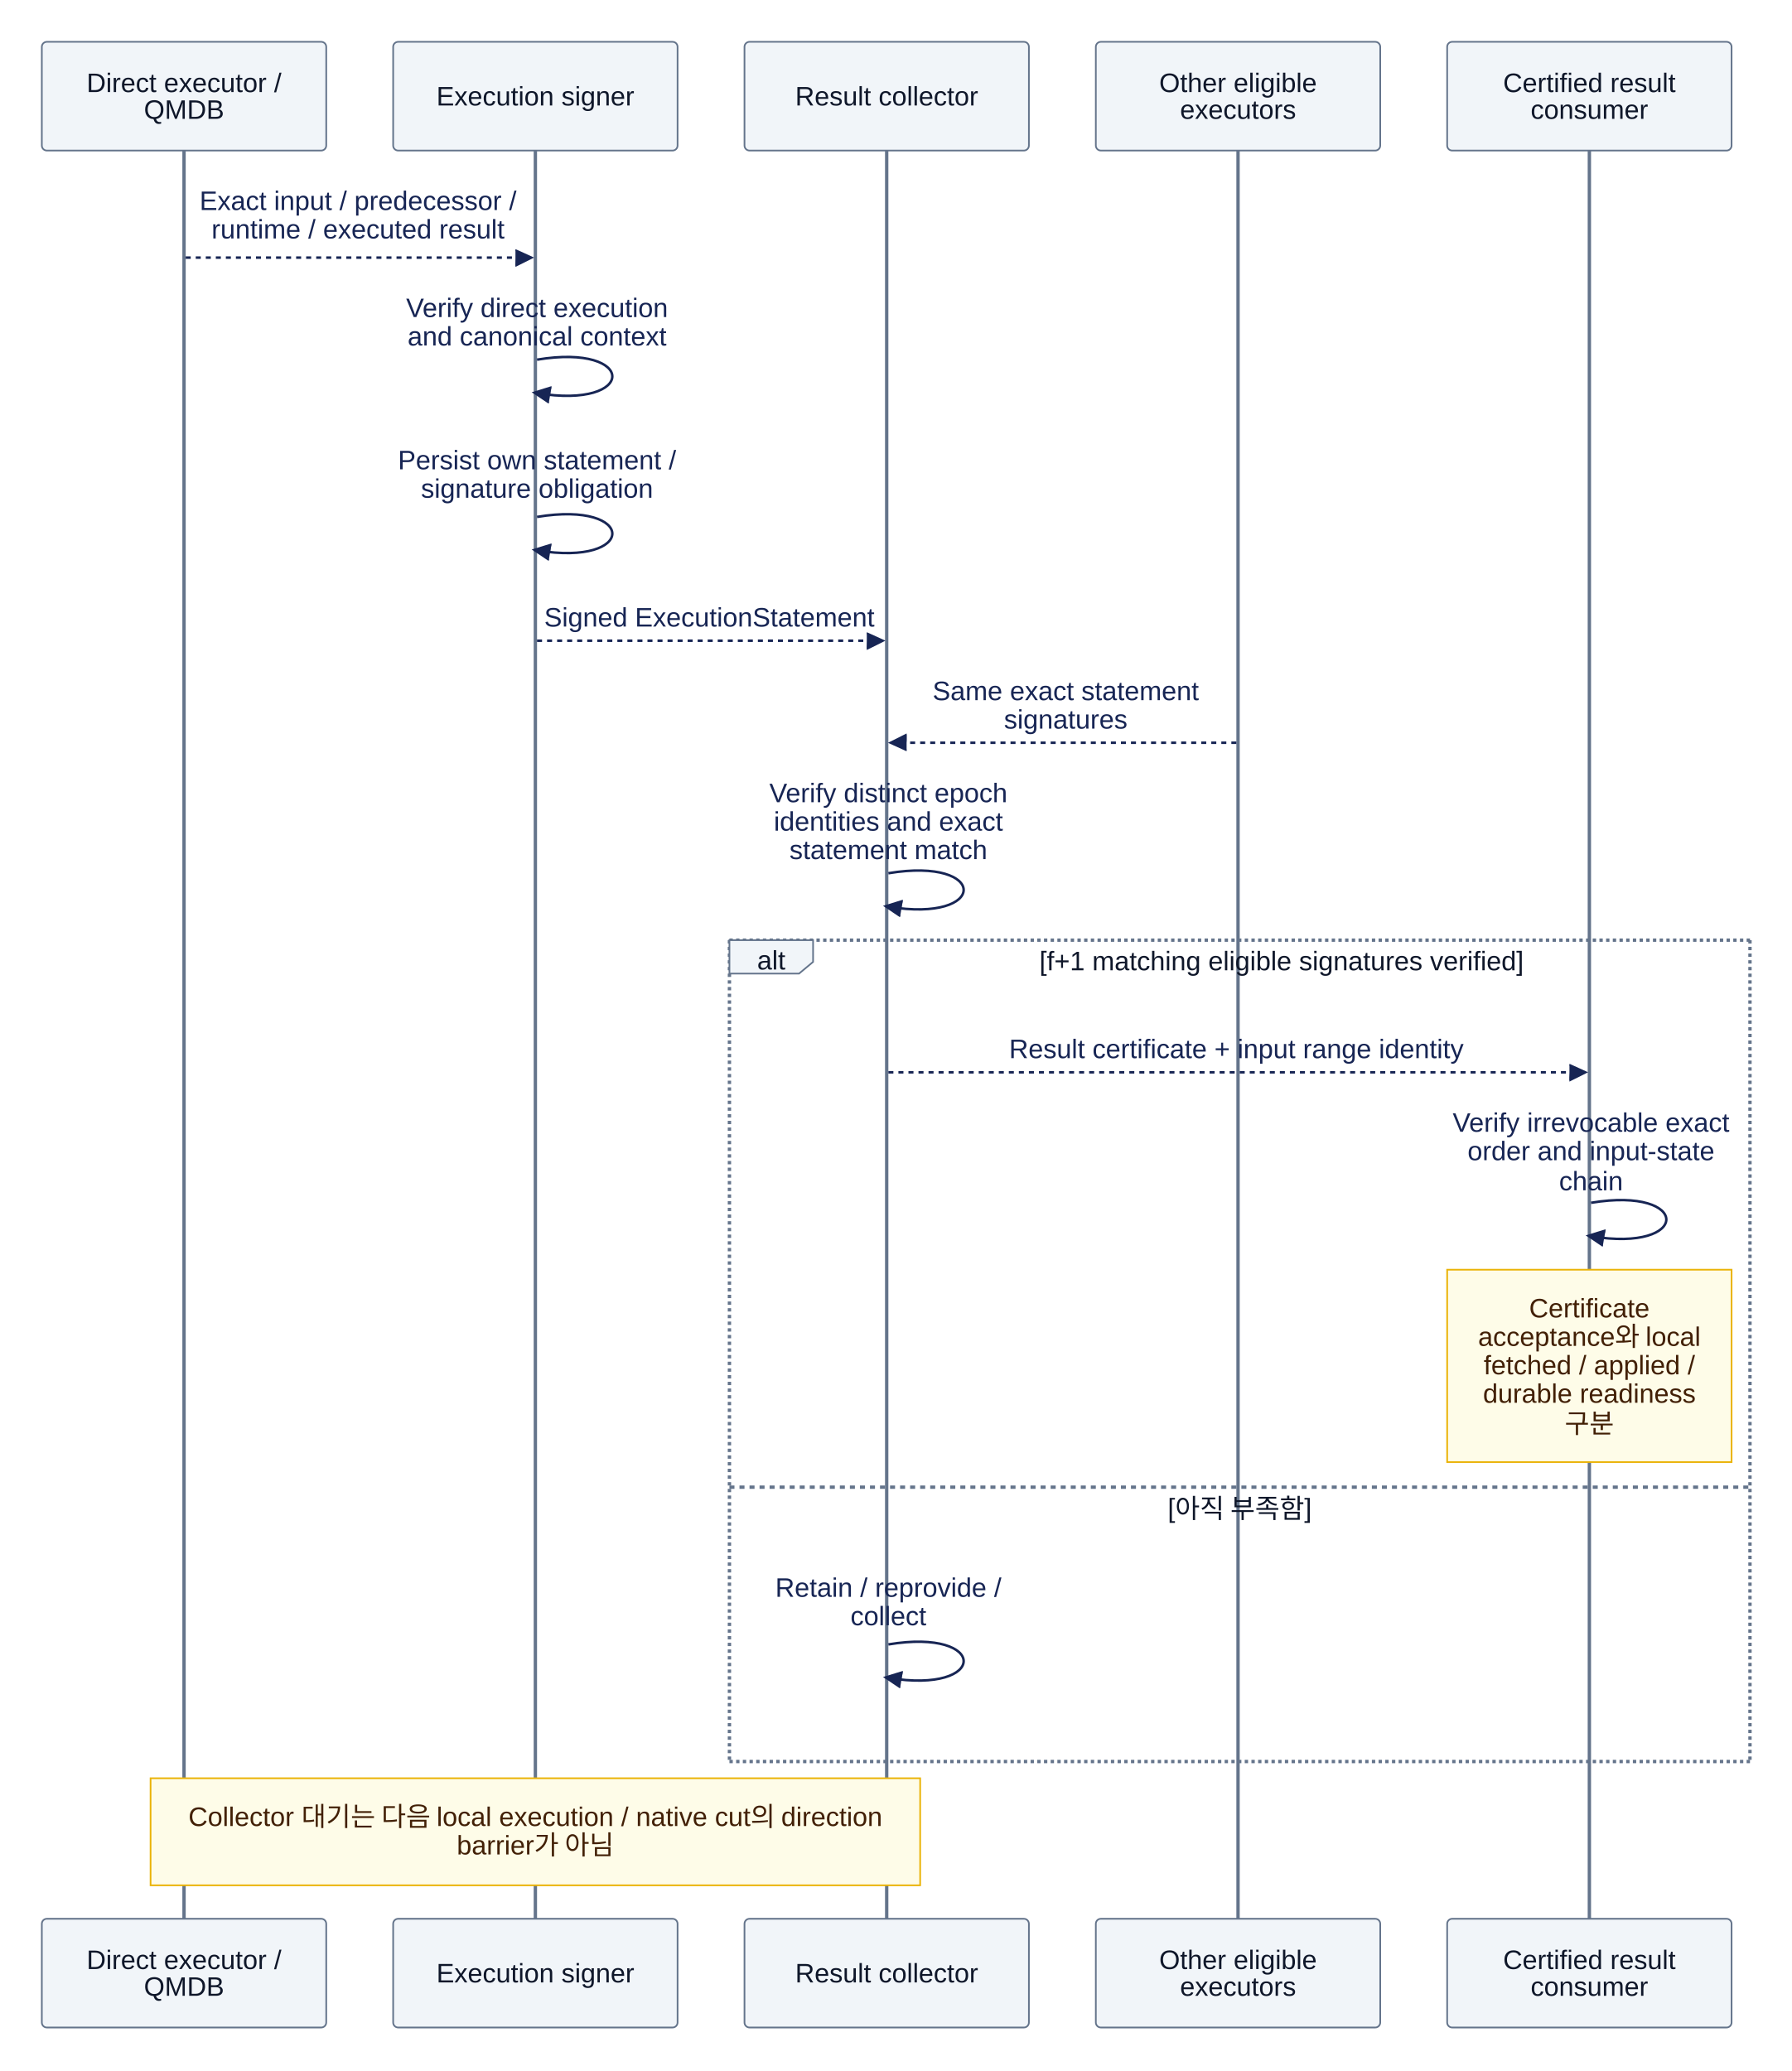
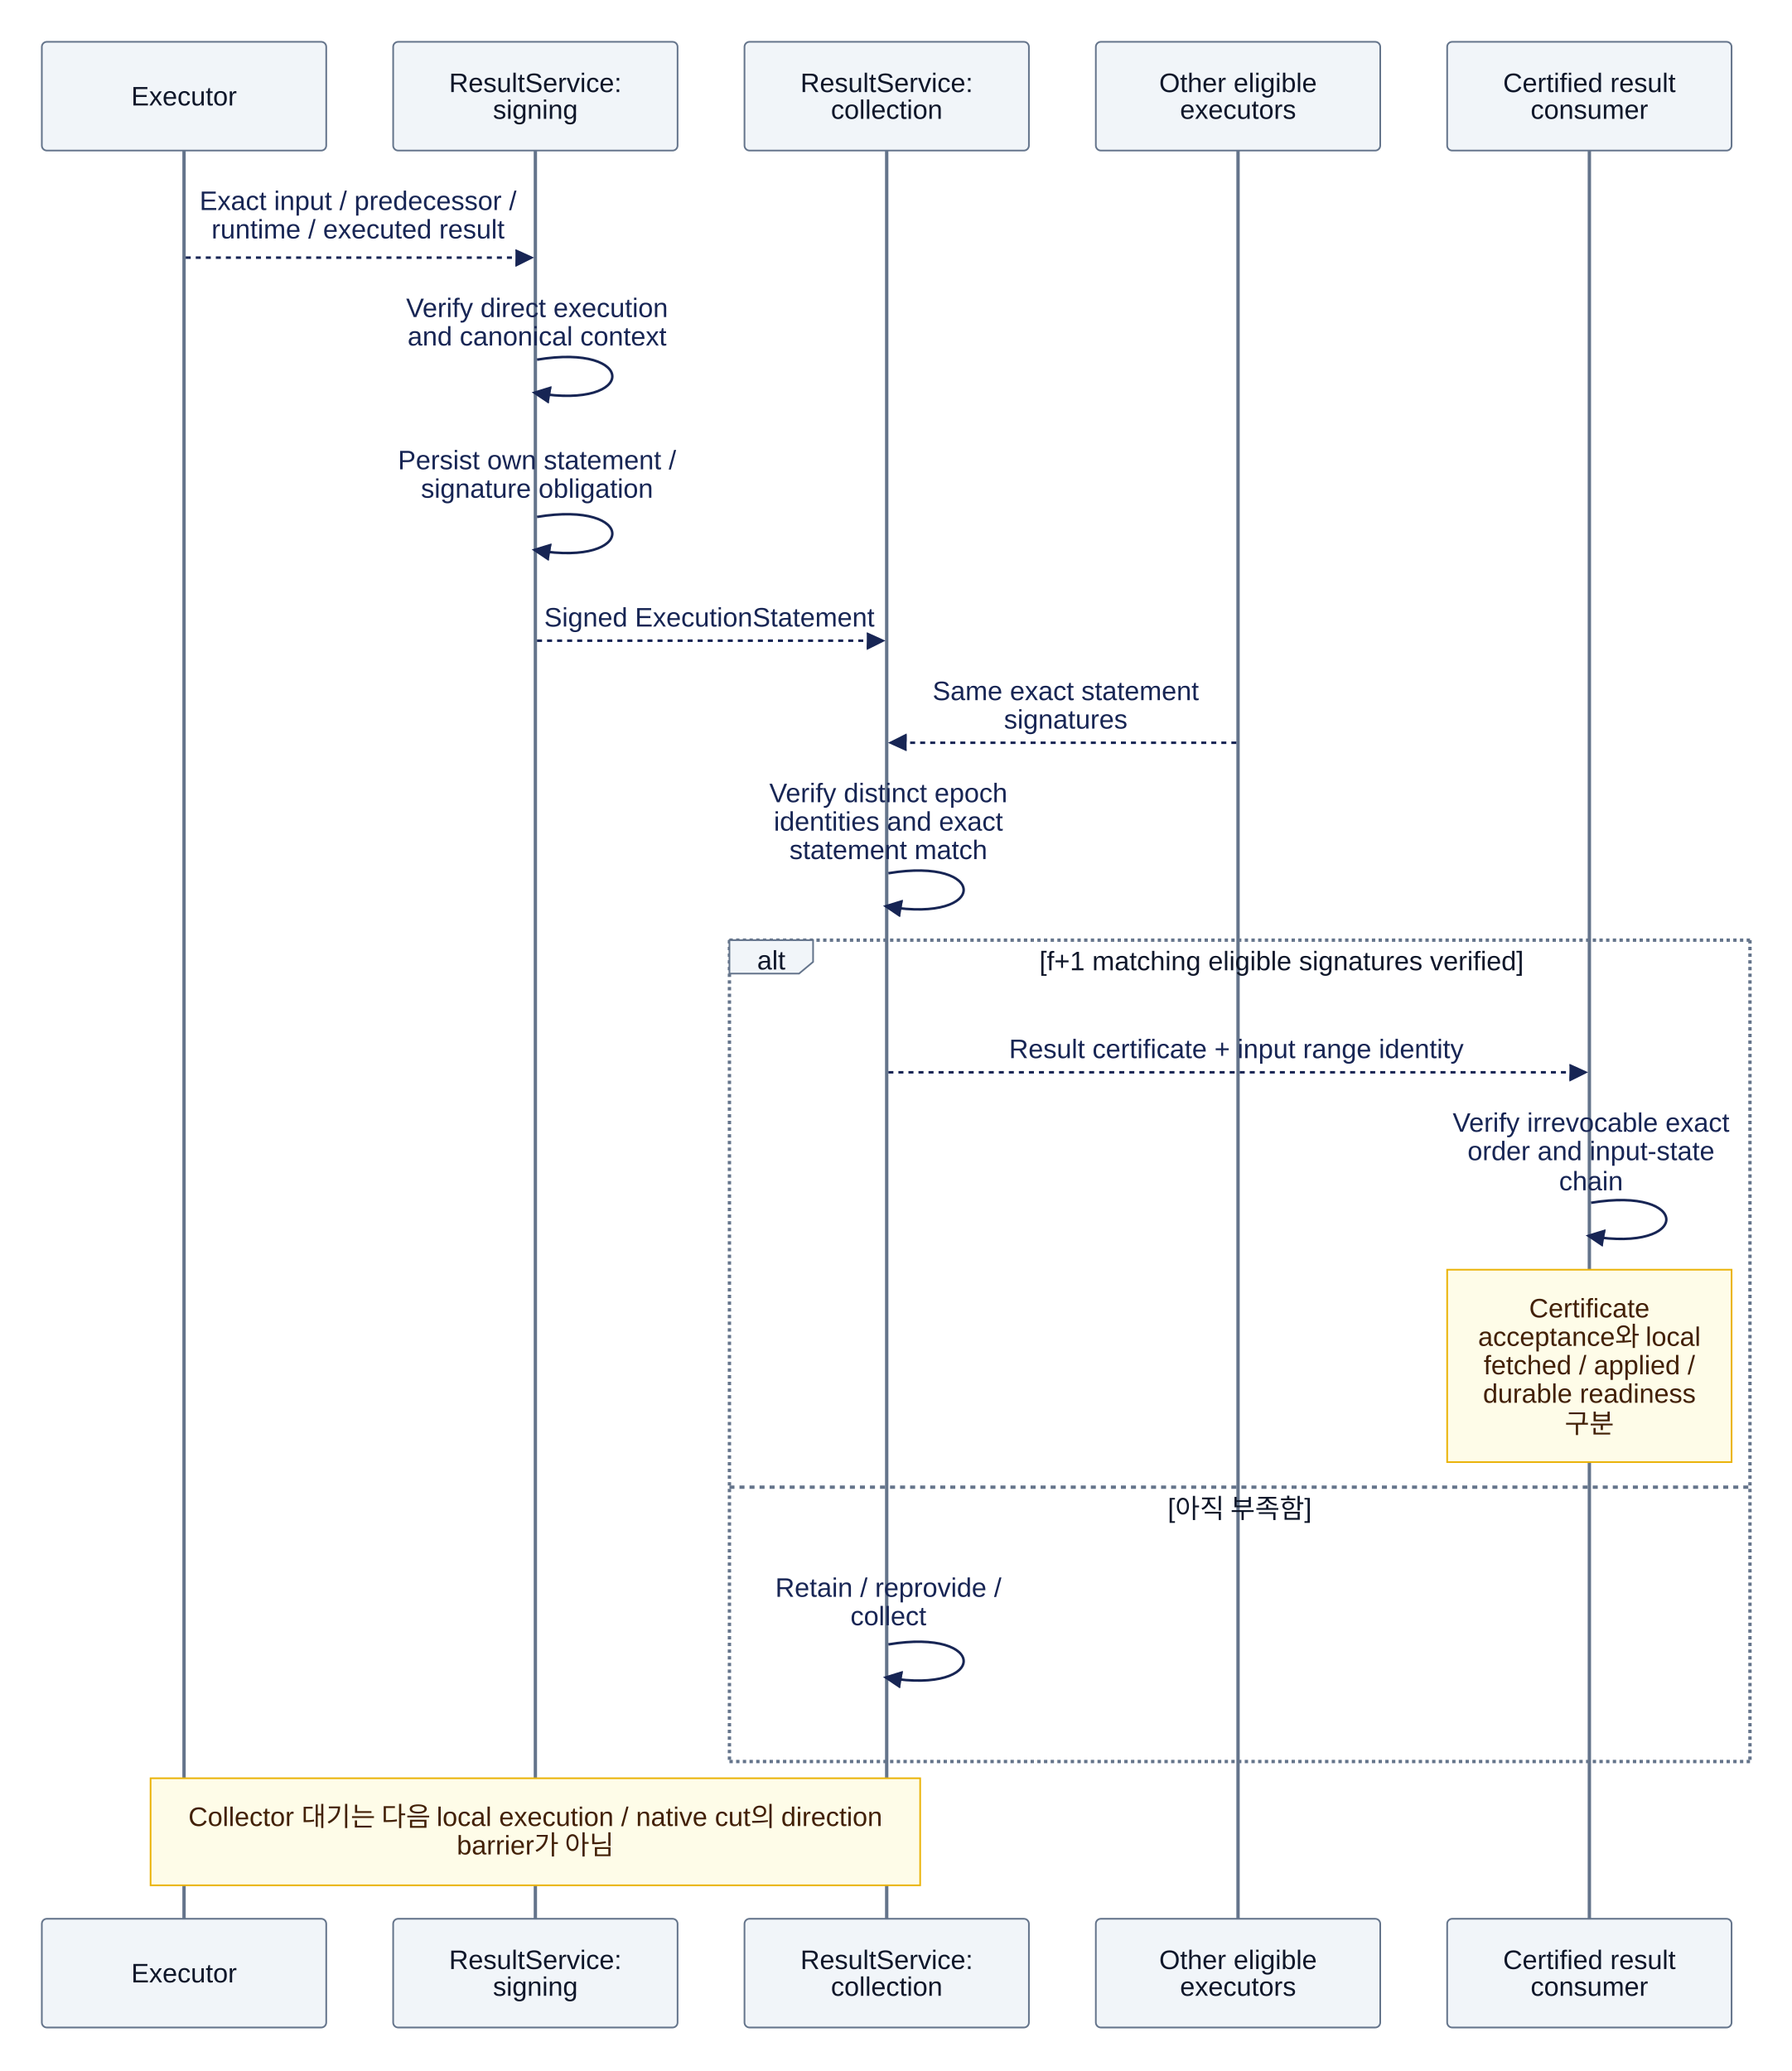
<svg xmlns="http://www.w3.org/2000/svg" id="diagram-11" width="1071" height="1238" viewBox="-25 -25 1071 1238" role="graphics-document document" aria-roledescription="sequence">
  <g>
    <rect x="840" y="1122" fill="#eaeaea" stroke="#666" width="170" height="65" name="R" rx="3" ry="3" class="actor actor-bottom" />
    <text x="925" y="1154.5" dominant-baseline="central" alignment-baseline="central" class="actor actor-box" style="text-anchor: middle; font-size: 16px; font-weight: 400; font-family: Arial, &quot;Apple SD Gothic Neo&quot;, sans-serif;">
      <tspan x="925" dy="-8">Certified result</tspan>
    </text>
    <text x="925" y="1154.5" dominant-baseline="central" alignment-baseline="central" class="actor actor-box" style="text-anchor: middle; font-size: 16px; font-weight: 400; font-family: Arial, &quot;Apple SD Gothic Neo&quot;, sans-serif;">
      <tspan x="925" dy="8">consumer</tspan>
    </text>
  </g>
  <g>
    <rect x="630" y="1122" fill="#eaeaea" stroke="#666" width="170" height="65" name="V" rx="3" ry="3" class="actor actor-bottom" />
    <text x="715" y="1154.5" dominant-baseline="central" alignment-baseline="central" class="actor actor-box" style="text-anchor: middle; font-size: 16px; font-weight: 400; font-family: Arial, &quot;Apple SD Gothic Neo&quot;, sans-serif;">
      <tspan x="715" dy="-8">Other eligible</tspan>
    </text>
    <text x="715" y="1154.5" dominant-baseline="central" alignment-baseline="central" class="actor actor-box" style="text-anchor: middle; font-size: 16px; font-weight: 400; font-family: Arial, &quot;Apple SD Gothic Neo&quot;, sans-serif;">
      <tspan x="715" dy="8">executors</tspan>
    </text>
  </g>
  <g>
    <rect x="420" y="1122" fill="#eaeaea" stroke="#666" width="170" height="65" name="C" rx="3" ry="3" class="actor actor-bottom" />
    <text x="505" y="1154.5" dominant-baseline="central" alignment-baseline="central" class="actor actor-box" style="text-anchor: middle; font-size: 16px; font-weight: 400; font-family: Arial, &quot;Apple SD Gothic Neo&quot;, sans-serif;">
-       <tspan x="505" dy="0">Result collector</tspan>
+       <tspan x="505" dy="-8">ResultService:</tspan>
+     </text>
+     <text x="505" y="1154.5" dominant-baseline="central" alignment-baseline="central" class="actor actor-box" style="text-anchor: middle; font-size: 16px; font-weight: 400; font-family: Arial, &quot;Apple SD Gothic Neo&quot;, sans-serif;">
+       <tspan x="505" dy="8">collection</tspan>
    </text>
  </g>
  <g>
    <rect x="210" y="1122" fill="#eaeaea" stroke="#666" width="170" height="65" name="S" rx="3" ry="3" class="actor actor-bottom" />
    <text x="295" y="1154.5" dominant-baseline="central" alignment-baseline="central" class="actor actor-box" style="text-anchor: middle; font-size: 16px; font-weight: 400; font-family: Arial, &quot;Apple SD Gothic Neo&quot;, sans-serif;">
-       <tspan x="295" dy="0">Execution signer</tspan>
+       <tspan x="295" dy="-8">ResultService:</tspan>
+     </text>
+     <text x="295" y="1154.5" dominant-baseline="central" alignment-baseline="central" class="actor actor-box" style="text-anchor: middle; font-size: 16px; font-weight: 400; font-family: Arial, &quot;Apple SD Gothic Neo&quot;, sans-serif;">
+       <tspan x="295" dy="8">signing</tspan>
    </text>
  </g>
  <g>
    <rect x="0" y="1122" fill="#eaeaea" stroke="#666" width="170" height="65" name="E" rx="3" ry="3" class="actor actor-bottom" />
    <text x="85" y="1154.5" dominant-baseline="central" alignment-baseline="central" class="actor actor-box" style="text-anchor: middle; font-size: 16px; font-weight: 400; font-family: Arial, &quot;Apple SD Gothic Neo&quot;, sans-serif;">
-       <tspan x="85" dy="-8">Direct executor /</tspan>
-     </text>
-     <text x="85" y="1154.5" dominant-baseline="central" alignment-baseline="central" class="actor actor-box" style="text-anchor: middle; font-size: 16px; font-weight: 400; font-family: Arial, &quot;Apple SD Gothic Neo&quot;, sans-serif;">
-       <tspan x="85" dy="8">QMDB</tspan>
+       <tspan x="85" dy="0">Executor</tspan>
    </text>
  </g>
  <g>
    <line id="actor49" x1="925" y1="65" x2="925" y2="1122" class="actor-line 200" stroke-width="0.5px" stroke="#999" name="R" />
    <g id="root-49">
      <rect x="840" y="0" fill="#eaeaea" stroke="#666" width="170" height="65" name="R" rx="3" ry="3" class="actor actor-top" />
      <text x="925" y="32.5" dominant-baseline="central" alignment-baseline="central" class="actor actor-box" style="text-anchor: middle; font-size: 16px; font-weight: 400; font-family: Arial, &quot;Apple SD Gothic Neo&quot;, sans-serif;">
        <tspan x="925" dy="-8">Certified result</tspan>
      </text>
      <text x="925" y="32.5" dominant-baseline="central" alignment-baseline="central" class="actor actor-box" style="text-anchor: middle; font-size: 16px; font-weight: 400; font-family: Arial, &quot;Apple SD Gothic Neo&quot;, sans-serif;">
        <tspan x="925" dy="8">consumer</tspan>
      </text>
    </g>
  </g>
  <g>
    <line id="actor48" x1="715" y1="65" x2="715" y2="1122" class="actor-line 200" stroke-width="0.5px" stroke="#999" name="V" />
    <g id="root-48">
      <rect x="630" y="0" fill="#eaeaea" stroke="#666" width="170" height="65" name="V" rx="3" ry="3" class="actor actor-top" />
      <text x="715" y="32.5" dominant-baseline="central" alignment-baseline="central" class="actor actor-box" style="text-anchor: middle; font-size: 16px; font-weight: 400; font-family: Arial, &quot;Apple SD Gothic Neo&quot;, sans-serif;">
        <tspan x="715" dy="-8">Other eligible</tspan>
      </text>
      <text x="715" y="32.5" dominant-baseline="central" alignment-baseline="central" class="actor actor-box" style="text-anchor: middle; font-size: 16px; font-weight: 400; font-family: Arial, &quot;Apple SD Gothic Neo&quot;, sans-serif;">
        <tspan x="715" dy="8">executors</tspan>
      </text>
    </g>
  </g>
  <g>
    <line id="actor47" x1="505" y1="65" x2="505" y2="1122" class="actor-line 200" stroke-width="0.5px" stroke="#999" name="C" />
    <g id="root-47">
      <rect x="420" y="0" fill="#eaeaea" stroke="#666" width="170" height="65" name="C" rx="3" ry="3" class="actor actor-top" />
      <text x="505" y="32.5" dominant-baseline="central" alignment-baseline="central" class="actor actor-box" style="text-anchor: middle; font-size: 16px; font-weight: 400; font-family: Arial, &quot;Apple SD Gothic Neo&quot;, sans-serif;">
-         <tspan x="505" dy="0">Result collector</tspan>
+         <tspan x="505" dy="-8">ResultService:</tspan>
+       </text>
+       <text x="505" y="32.5" dominant-baseline="central" alignment-baseline="central" class="actor actor-box" style="text-anchor: middle; font-size: 16px; font-weight: 400; font-family: Arial, &quot;Apple SD Gothic Neo&quot;, sans-serif;">
+         <tspan x="505" dy="8">collection</tspan>
      </text>
    </g>
  </g>
  <g>
    <line id="actor46" x1="295" y1="65" x2="295" y2="1122" class="actor-line 200" stroke-width="0.5px" stroke="#999" name="S" />
    <g id="root-46">
      <rect x="210" y="0" fill="#eaeaea" stroke="#666" width="170" height="65" name="S" rx="3" ry="3" class="actor actor-top" />
      <text x="295" y="32.5" dominant-baseline="central" alignment-baseline="central" class="actor actor-box" style="text-anchor: middle; font-size: 16px; font-weight: 400; font-family: Arial, &quot;Apple SD Gothic Neo&quot;, sans-serif;">
-         <tspan x="295" dy="0">Execution signer</tspan>
+         <tspan x="295" dy="-8">ResultService:</tspan>
+       </text>
+       <text x="295" y="32.5" dominant-baseline="central" alignment-baseline="central" class="actor actor-box" style="text-anchor: middle; font-size: 16px; font-weight: 400; font-family: Arial, &quot;Apple SD Gothic Neo&quot;, sans-serif;">
+         <tspan x="295" dy="8">signing</tspan>
      </text>
    </g>
  </g>
  <g>
    <line id="actor45" x1="85" y1="65" x2="85" y2="1122" class="actor-line 200" stroke-width="0.5px" stroke="#999" name="E" />
    <g id="root-45">
      <rect x="0" y="0" fill="#eaeaea" stroke="#666" width="170" height="65" name="E" rx="3" ry="3" class="actor actor-top" />
      <text x="85" y="32.5" dominant-baseline="central" alignment-baseline="central" class="actor actor-box" style="text-anchor: middle; font-size: 16px; font-weight: 400; font-family: Arial, &quot;Apple SD Gothic Neo&quot;, sans-serif;">
-         <tspan x="85" dy="-8">Direct executor /</tspan>
-       </text>
-       <text x="85" y="32.5" dominant-baseline="central" alignment-baseline="central" class="actor actor-box" style="text-anchor: middle; font-size: 16px; font-weight: 400; font-family: Arial, &quot;Apple SD Gothic Neo&quot;, sans-serif;">
-         <tspan x="85" dy="8">QMDB</tspan>
+         <tspan x="85" dy="0">Executor</tspan>
      </text>
    </g>
  </g>
  <style>#diagram-11{font-family:Arial,Apple SD Gothic Neo,sans-serif;font-size:16px;fill:#172554;}@keyframes edge-animation-frame{from{stroke-dashoffset:0;}}@keyframes dash{to{stroke-dashoffset:0;}}#diagram-11 .edge-animation-slow{stroke-dasharray:9,5!important;stroke-dashoffset:900;animation:dash 50s linear infinite;stroke-linecap:round;}#diagram-11 .edge-animation-fast{stroke-dasharray:9,5!important;stroke-dashoffset:900;animation:dash 20s linear infinite;stroke-linecap:round;}#diagram-11 .error-icon{fill:hsl(45.882, 100%, 100%);}#diagram-11 .error-text{fill:#000000;stroke:#000000;}#diagram-11 .edge-thickness-normal{stroke-width:1px;}#diagram-11 .edge-thickness-thick{stroke-width:3.5px;}#diagram-11 .edge-pattern-solid{stroke-dasharray:0;}#diagram-11 .edge-thickness-invisible{stroke-width:0;fill:none;}#diagram-11 .edge-pattern-dashed{stroke-dasharray:3;}#diagram-11 .edge-pattern-dotted{stroke-dasharray:2;}#diagram-11 .marker{fill:#475569;stroke:#475569;}#diagram-11 .marker.cross{stroke:#475569;}#diagram-11 svg{font-family:Arial,Apple SD Gothic Neo,sans-serif;font-size:16px;}#diagram-11 p{margin:0;}#diagram-11 .actor{stroke:#64748b;fill:#f1f5f9;}#diagram-11 text.actor&gt;tspan{fill:#0f172a;stroke:none;}#diagram-11 .actor-line{stroke:#64748b;}#diagram-11 .innerArc{stroke-width:1.5;stroke-dasharray:none;}#diagram-11 .messageLine0{stroke-width:1.5;stroke-dasharray:none;stroke:#172554;}#diagram-11 .messageLine1{stroke-width:1.5;stroke-dasharray:2,2;stroke:#172554;}#diagram-11 #arrowhead path{fill:#172554;stroke:#172554;}#diagram-11 .sequenceNumber{fill:#b8aa96;}#diagram-11 #sequencenumber{fill:#172554;}#diagram-11 #crosshead path{fill:#172554;stroke:#172554;}#diagram-11 .messageText{fill:#172554;stroke:none;}#diagram-11 .labelBox{stroke:#64748b;fill:#f1f5f9;}#diagram-11 .labelText,#diagram-11 .labelText&gt;tspan{fill:#0f172a;stroke:none;}#diagram-11 .loopText,#diagram-11 .loopText&gt;tspan{fill:#0f172a;stroke:none;}#diagram-11 .loopLine{stroke-width:2px;stroke-dasharray:2,2;stroke:#64748b;fill:#64748b;}#diagram-11 .note{stroke:#eab308;fill:#fefce8;}#diagram-11 .noteText,#diagram-11 .noteText&gt;tspan{fill:#422006;stroke:none;}#diagram-11 .activation0{fill:hsl(105.882, 100%, 96.667%);stroke:hsl(105.882, 100%, 86.667%);}#diagram-11 .activation1{fill:hsl(105.882, 100%, 96.667%);stroke:hsl(105.882, 100%, 86.667%);}#diagram-11 .activation2{fill:hsl(105.882, 100%, 96.667%);stroke:hsl(105.882, 100%, 86.667%);}#diagram-11 .actorPopupMenu{position:absolute;}#diagram-11 .actorPopupMenuPanel{position:absolute;fill:#f1f5f9;box-shadow:0px 8px 16px 0px rgba(0,0,0,0.2);filter:drop-shadow(3px 5px 2px rgb(0 0 0 / 0.4));}#diagram-11 .actor-man line{stroke:#64748b;fill:#f1f5f9;}#diagram-11 .actor-man circle,#diagram-11 line{stroke:#64748b;fill:#f1f5f9;stroke-width:2px;}#diagram-11 :root{--mermaid-font-family:Arial,Apple SD Gothic Neo,sans-serif;}</style>
  <g />
  <defs>
    <symbol id="computer" width="24" height="24">
      <path transform="scale(.5)" d="M2 2v13h20v-13h-20zm18 11h-16v-9h16v9zm-10.228 6l.466-1h3.524l.467 1h-4.457zm14.228 3h-24l2-6h2.104l-1.33 4h18.45l-1.297-4h2.073l2 6zm-5-10h-14v-7h14v7z" />
    </symbol>
  </defs>
  <defs>
    <symbol id="database" fill-rule="evenodd" clip-rule="evenodd">
      <path transform="scale(.5)" d="M12.258.001l.256.004.255.005.253.008.251.01.249.012.247.015.246.016.242.019.241.02.239.023.236.024.233.027.231.028.229.031.225.032.223.034.22.036.217.038.214.04.211.041.208.043.205.045.201.046.198.048.194.05.191.051.187.053.183.054.18.056.175.057.172.059.168.06.163.061.16.063.155.064.15.066.074.033.073.033.071.034.07.034.069.035.068.035.067.035.066.035.064.036.064.036.062.036.06.036.06.037.058.037.058.037.055.038.055.038.053.038.052.038.051.039.05.039.048.039.047.039.045.04.044.04.043.04.041.04.04.041.039.041.037.041.036.041.034.041.033.042.032.042.03.042.029.042.027.042.026.043.024.043.023.043.021.043.02.043.018.044.017.043.015.044.013.044.012.044.011.045.009.044.007.045.006.045.004.045.002.045.001.045v17l-.001.045-.002.045-.004.045-.006.045-.007.045-.009.044-.011.045-.012.044-.013.044-.015.044-.017.043-.018.044-.02.043-.021.043-.023.043-.024.043-.026.043-.027.042-.029.042-.03.042-.032.042-.033.042-.034.041-.036.041-.037.041-.039.041-.04.041-.041.04-.043.04-.044.04-.045.04-.047.039-.048.039-.05.039-.051.039-.052.038-.053.038-.055.038-.055.038-.058.037-.058.037-.06.037-.06.036-.062.036-.064.036-.064.036-.066.035-.067.035-.068.035-.069.035-.07.034-.071.034-.073.033-.074.033-.15.066-.155.064-.16.063-.163.061-.168.06-.172.059-.175.057-.18.056-.183.054-.187.053-.191.051-.194.05-.198.048-.201.046-.205.045-.208.043-.211.041-.214.04-.217.038-.22.036-.223.034-.225.032-.229.031-.231.028-.233.027-.236.024-.239.023-.241.02-.242.019-.246.016-.247.015-.249.012-.251.01-.253.008-.255.005-.256.004-.258.001-.258-.001-.256-.004-.255-.005-.253-.008-.251-.01-.249-.012-.247-.015-.245-.016-.243-.019-.241-.02-.238-.023-.236-.024-.234-.027-.231-.028-.228-.031-.226-.032-.223-.034-.22-.036-.217-.038-.214-.04-.211-.041-.208-.043-.204-.045-.201-.046-.198-.048-.195-.05-.19-.051-.187-.053-.184-.054-.179-.056-.176-.057-.172-.059-.167-.06-.164-.061-.159-.063-.155-.064-.151-.066-.074-.033-.072-.033-.072-.034-.07-.034-.069-.035-.068-.035-.067-.035-.066-.035-.064-.036-.063-.036-.062-.036-.061-.036-.06-.037-.058-.037-.057-.037-.056-.038-.055-.038-.053-.038-.052-.038-.051-.039-.049-.039-.049-.039-.046-.039-.046-.04-.044-.04-.043-.04-.041-.04-.04-.041-.039-.041-.037-.041-.036-.041-.034-.041-.033-.042-.032-.042-.03-.042-.029-.042-.027-.042-.026-.043-.024-.043-.023-.043-.021-.043-.02-.043-.018-.044-.017-.043-.015-.044-.013-.044-.012-.044-.011-.045-.009-.044-.007-.045-.006-.045-.004-.045-.002-.045-.001-.045v-17l.001-.045.002-.045.004-.045.006-.045.007-.045.009-.044.011-.045.012-.044.013-.044.015-.044.017-.043.018-.044.02-.043.021-.043.023-.043.024-.043.026-.043.027-.042.029-.042.03-.042.032-.042.033-.042.034-.041.036-.041.037-.041.039-.041.04-.041.041-.04.043-.04.044-.04.046-.04.046-.039.049-.039.049-.039.051-.039.052-.038.053-.038.055-.038.056-.038.057-.037.058-.037.06-.037.061-.036.062-.036.063-.036.064-.036.066-.035.067-.035.068-.035.069-.035.07-.034.072-.034.072-.033.074-.033.151-.066.155-.064.159-.063.164-.061.167-.06.172-.059.176-.057.179-.056.184-.054.187-.053.19-.051.195-.05.198-.048.201-.046.204-.045.208-.043.211-.041.214-.04.217-.038.22-.036.223-.034.226-.032.228-.031.231-.028.234-.027.236-.024.238-.023.241-.02.243-.019.245-.016.247-.015.249-.012.251-.01.253-.008.255-.005.256-.004.258-.001.258.001zm-9.258 20.499v.01l.001.021.003.021.004.022.005.021.006.022.007.022.009.023.01.022.011.023.012.023.013.023.015.023.016.024.017.023.018.024.019.024.021.024.022.025.023.024.024.025.052.049.056.05.061.051.066.051.07.051.075.051.079.052.084.052.088.052.092.052.097.052.102.051.105.052.11.052.114.051.119.051.123.051.127.05.131.05.135.05.139.048.144.049.147.047.152.047.155.047.16.045.163.045.167.043.171.043.176.041.178.041.183.039.187.039.19.037.194.035.197.035.202.033.204.031.209.03.212.029.216.027.219.025.222.024.226.021.23.02.233.018.236.016.24.015.243.012.246.01.249.008.253.005.256.004.259.001.26-.001.257-.004.254-.005.25-.008.247-.011.244-.012.241-.014.237-.016.233-.018.231-.021.226-.021.224-.024.22-.026.216-.027.212-.028.21-.031.205-.031.202-.034.198-.034.194-.036.191-.037.187-.039.183-.04.179-.04.175-.042.172-.043.168-.044.163-.045.16-.046.155-.046.152-.047.148-.048.143-.049.139-.049.136-.05.131-.05.126-.05.123-.051.118-.052.114-.051.11-.052.106-.052.101-.052.096-.052.092-.052.088-.053.083-.051.079-.052.074-.052.07-.051.065-.051.06-.051.056-.05.051-.05.023-.024.023-.025.021-.024.02-.024.019-.024.018-.024.017-.024.015-.023.014-.024.013-.023.012-.023.01-.023.01-.022.008-.022.006-.022.006-.022.004-.022.004-.021.001-.021.001-.021v-4.127l-.077.055-.08.053-.083.054-.085.053-.087.052-.09.052-.093.051-.095.05-.097.05-.1.049-.102.049-.105.048-.106.047-.109.047-.111.046-.114.045-.115.045-.118.044-.12.043-.122.042-.124.042-.126.041-.128.04-.13.04-.132.038-.134.038-.135.037-.138.037-.139.035-.142.035-.143.034-.144.033-.147.032-.148.031-.15.03-.151.03-.153.029-.154.027-.156.027-.158.026-.159.025-.161.024-.162.023-.163.022-.165.021-.166.02-.167.019-.169.018-.169.017-.171.016-.173.015-.173.014-.175.013-.175.012-.177.011-.178.01-.179.008-.179.008-.181.006-.182.005-.182.004-.184.003-.184.002h-.37l-.184-.002-.184-.003-.182-.004-.182-.005-.181-.006-.179-.008-.179-.008-.178-.01-.176-.011-.176-.012-.175-.013-.173-.014-.172-.015-.171-.016-.17-.017-.169-.018-.167-.019-.166-.02-.165-.021-.163-.022-.162-.023-.161-.024-.159-.025-.157-.026-.156-.027-.155-.027-.153-.029-.151-.03-.15-.03-.148-.031-.146-.032-.145-.033-.143-.034-.141-.035-.14-.035-.137-.037-.136-.037-.134-.038-.132-.038-.13-.04-.128-.04-.126-.041-.124-.042-.122-.042-.12-.044-.117-.043-.116-.045-.113-.045-.112-.046-.109-.047-.106-.047-.105-.048-.102-.049-.1-.049-.097-.05-.095-.05-.093-.052-.09-.051-.087-.052-.085-.053-.083-.054-.08-.054-.077-.054v4.127zm0-5.654v.011l.001.021.003.021.004.021.005.022.006.022.007.022.009.022.01.022.011.023.012.023.013.023.015.024.016.023.017.024.018.024.019.024.021.024.022.024.023.025.024.024.052.05.056.05.061.05.066.051.07.051.075.052.079.051.084.052.088.052.092.052.097.052.102.052.105.052.11.051.114.051.119.052.123.05.127.051.131.05.135.049.139.049.144.048.147.048.152.047.155.046.16.045.163.045.167.044.171.042.176.042.178.04.183.04.187.038.19.037.194.036.197.034.202.033.204.032.209.03.212.028.216.027.219.025.222.024.226.022.23.02.233.018.236.016.24.014.243.012.246.01.249.008.253.006.256.003.259.001.26-.001.257-.003.254-.006.25-.008.247-.01.244-.012.241-.015.237-.016.233-.018.231-.02.226-.022.224-.024.22-.025.216-.027.212-.029.21-.03.205-.032.202-.033.198-.035.194-.036.191-.037.187-.039.183-.039.179-.041.175-.042.172-.043.168-.044.163-.045.16-.045.155-.047.152-.047.148-.048.143-.048.139-.05.136-.049.131-.05.126-.051.123-.051.118-.051.114-.052.11-.052.106-.052.101-.052.096-.052.092-.052.088-.052.083-.052.079-.052.074-.051.07-.052.065-.051.06-.05.056-.051.051-.049.023-.025.023-.024.021-.025.02-.024.019-.024.018-.024.017-.024.015-.023.014-.023.013-.024.012-.022.01-.023.01-.023.008-.022.006-.022.006-.022.004-.021.004-.022.001-.021.001-.021v-4.139l-.077.054-.08.054-.083.054-.085.052-.087.053-.09.051-.093.051-.095.051-.097.05-.1.049-.102.049-.105.048-.106.047-.109.047-.111.046-.114.045-.115.044-.118.044-.12.044-.122.042-.124.042-.126.041-.128.04-.13.039-.132.039-.134.038-.135.037-.138.036-.139.036-.142.035-.143.033-.144.033-.147.033-.148.031-.15.03-.151.03-.153.028-.154.028-.156.027-.158.026-.159.025-.161.024-.162.023-.163.022-.165.021-.166.02-.167.019-.169.018-.169.017-.171.016-.173.015-.173.014-.175.013-.175.012-.177.011-.178.009-.179.009-.179.007-.181.007-.182.005-.182.004-.184.003-.184.002h-.37l-.184-.002-.184-.003-.182-.004-.182-.005-.181-.007-.179-.007-.179-.009-.178-.009-.176-.011-.176-.012-.175-.013-.173-.014-.172-.015-.171-.016-.17-.017-.169-.018-.167-.019-.166-.02-.165-.021-.163-.022-.162-.023-.161-.024-.159-.025-.157-.026-.156-.027-.155-.028-.153-.028-.151-.03-.15-.03-.148-.031-.146-.033-.145-.033-.143-.033-.141-.035-.14-.036-.137-.036-.136-.037-.134-.038-.132-.039-.13-.039-.128-.04-.126-.041-.124-.042-.122-.043-.12-.043-.117-.044-.116-.044-.113-.046-.112-.046-.109-.046-.106-.047-.105-.048-.102-.049-.1-.049-.097-.05-.095-.051-.093-.051-.09-.051-.087-.053-.085-.052-.083-.054-.08-.054-.077-.054v4.139zm0-5.666v.011l.001.02.003.022.004.021.005.022.006.021.007.022.009.023.01.022.011.023.012.023.013.023.015.023.016.024.017.024.018.023.019.024.021.025.022.024.023.024.024.025.052.05.056.05.061.05.066.051.07.051.075.052.079.051.084.052.088.052.092.052.097.052.102.052.105.051.11.052.114.051.119.051.123.051.127.05.131.05.135.05.139.049.144.048.147.048.152.047.155.046.16.045.163.045.167.043.171.043.176.042.178.04.183.04.187.038.19.037.194.036.197.034.202.033.204.032.209.03.212.028.216.027.219.025.222.024.226.021.23.02.233.018.236.017.24.014.243.012.246.01.249.008.253.006.256.003.259.001.26-.001.257-.003.254-.006.25-.008.247-.01.244-.013.241-.014.237-.016.233-.018.231-.02.226-.022.224-.024.22-.025.216-.027.212-.029.21-.03.205-.032.202-.033.198-.035.194-.036.191-.037.187-.039.183-.039.179-.041.175-.042.172-.043.168-.044.163-.045.16-.045.155-.047.152-.047.148-.048.143-.049.139-.049.136-.049.131-.051.126-.05.123-.051.118-.052.114-.051.11-.052.106-.052.101-.052.096-.052.092-.052.088-.052.083-.052.079-.052.074-.052.07-.051.065-.051.06-.051.056-.05.051-.049.023-.025.023-.025.021-.024.02-.024.019-.024.018-.024.017-.024.015-.023.014-.024.013-.023.012-.023.01-.022.01-.023.008-.022.006-.022.006-.022.004-.022.004-.021.001-.021.001-.021v-4.153l-.077.054-.08.054-.083.053-.085.053-.087.053-.09.051-.093.051-.095.051-.097.05-.1.049-.102.048-.105.048-.106.048-.109.046-.111.046-.114.046-.115.044-.118.044-.12.043-.122.043-.124.042-.126.041-.128.04-.13.039-.132.039-.134.038-.135.037-.138.036-.139.036-.142.034-.143.034-.144.033-.147.032-.148.032-.15.03-.151.03-.153.028-.154.028-.156.027-.158.026-.159.024-.161.024-.162.023-.163.023-.165.021-.166.02-.167.019-.169.018-.169.017-.171.016-.173.015-.173.014-.175.013-.175.012-.177.01-.178.01-.179.009-.179.007-.181.006-.182.006-.182.004-.184.003-.184.001-.185.001-.185-.001-.184-.001-.184-.003-.182-.004-.182-.006-.181-.006-.179-.007-.179-.009-.178-.01-.176-.01-.176-.012-.175-.013-.173-.014-.172-.015-.171-.016-.17-.017-.169-.018-.167-.019-.166-.02-.165-.021-.163-.023-.162-.023-.161-.024-.159-.024-.157-.026-.156-.027-.155-.028-.153-.028-.151-.03-.15-.03-.148-.032-.146-.032-.145-.033-.143-.034-.141-.034-.14-.036-.137-.036-.136-.037-.134-.038-.132-.039-.13-.039-.128-.041-.126-.041-.124-.041-.122-.043-.12-.043-.117-.044-.116-.044-.113-.046-.112-.046-.109-.046-.106-.048-.105-.048-.102-.048-.1-.05-.097-.049-.095-.051-.093-.051-.09-.052-.087-.052-.085-.053-.083-.053-.08-.054-.077-.054v4.153zm8.74-8.179l-.257.004-.254.005-.25.008-.247.011-.244.012-.241.014-.237.016-.233.018-.231.021-.226.022-.224.023-.22.026-.216.027-.212.028-.21.031-.205.032-.202.033-.198.034-.194.036-.191.038-.187.038-.183.04-.179.041-.175.042-.172.043-.168.043-.163.045-.16.046-.155.046-.152.048-.148.048-.143.048-.139.049-.136.05-.131.05-.126.051-.123.051-.118.051-.114.052-.11.052-.106.052-.101.052-.096.052-.092.052-.088.052-.083.052-.079.052-.074.051-.07.052-.065.051-.06.05-.056.05-.051.05-.023.025-.023.024-.021.024-.02.025-.019.024-.018.024-.017.023-.015.024-.014.023-.013.023-.012.023-.01.023-.01.022-.008.022-.006.023-.006.021-.004.022-.004.021-.001.021-.001.021.001.021.001.021.004.021.004.022.006.021.006.023.008.022.01.022.01.023.012.023.013.023.014.023.015.024.017.023.018.024.019.024.02.025.021.024.023.024.023.025.051.05.056.05.06.05.065.051.07.052.074.051.079.052.083.052.088.052.092.052.096.052.101.052.106.052.11.052.114.052.118.051.123.051.126.051.131.05.136.05.139.049.143.048.148.048.152.048.155.046.16.046.163.045.168.043.172.043.175.042.179.041.183.04.187.038.191.038.194.036.198.034.202.033.205.032.21.031.212.028.216.027.22.026.224.023.226.022.231.021.233.018.237.016.241.014.244.012.247.011.25.008.254.005.257.004.26.001.26-.001.257-.004.254-.005.25-.008.247-.011.244-.012.241-.014.237-.016.233-.018.231-.021.226-.022.224-.023.22-.026.216-.027.212-.028.21-.031.205-.032.202-.033.198-.034.194-.036.191-.038.187-.038.183-.04.179-.041.175-.042.172-.043.168-.043.163-.045.16-.046.155-.046.152-.048.148-.048.143-.048.139-.049.136-.05.131-.05.126-.051.123-.051.118-.051.114-.052.11-.052.106-.052.101-.052.096-.052.092-.052.088-.052.083-.052.079-.052.074-.051.07-.052.065-.051.06-.05.056-.05.051-.05.023-.025.023-.024.021-.024.02-.025.019-.024.018-.024.017-.023.015-.024.014-.023.013-.023.012-.023.01-.023.01-.022.008-.022.006-.023.006-.021.004-.022.004-.021.001-.021.001-.021-.001-.021-.001-.021-.004-.021-.004-.022-.006-.021-.006-.023-.008-.022-.01-.022-.01-.023-.012-.023-.013-.023-.014-.023-.015-.024-.017-.023-.018-.024-.019-.024-.02-.025-.021-.024-.023-.024-.023-.025-.051-.05-.056-.05-.06-.05-.065-.051-.07-.052-.074-.051-.079-.052-.083-.052-.088-.052-.092-.052-.096-.052-.101-.052-.106-.052-.11-.052-.114-.052-.118-.051-.123-.051-.126-.051-.131-.05-.136-.05-.139-.049-.143-.048-.148-.048-.152-.048-.155-.046-.16-.046-.163-.045-.168-.043-.172-.043-.175-.042-.179-.041-.183-.04-.187-.038-.191-.038-.194-.036-.198-.034-.202-.033-.205-.032-.21-.031-.212-.028-.216-.027-.22-.026-.224-.023-.226-.022-.231-.021-.233-.018-.237-.016-.241-.014-.244-.012-.247-.011-.25-.008-.254-.005-.257-.004-.26-.001-.26.001z" />
    </symbol>
  </defs>
  <defs>
    <symbol id="clock" width="24" height="24">
      <path transform="scale(.5)" d="M12 2c5.514 0 10 4.486 10 10s-4.486 10-10 10-10-4.486-10-10 4.486-10 10-10zm0-2c-6.627 0-12 5.373-12 12s5.373 12 12 12 12-5.373 12-12-5.373-12-12-12zm5.848 12.459c.202.038.202.333.001.372-1.907.361-6.045 1.111-6.547 1.111-.719 0-1.301-.582-1.301-1.301 0-.512.77-5.447 1.125-7.445.034-.192.312-.181.343.014l.985 6.238 5.394 1.011z" />
    </symbol>
  </defs>
  <defs>
    <marker id="arrowhead" refX="7.9" refY="5" markerUnits="userSpaceOnUse" markerWidth="12" markerHeight="12" orient="auto-start-reverse">
      <path d="M -1 0 L 10 5 L 0 10 z" />
    </marker>
  </defs>
  <defs>
    <marker id="crosshead" markerWidth="15" markerHeight="8" orient="auto" refX="4" refY="4.5">
      <path fill="none" stroke="#000000" stroke-width="1pt" d="M 1,2 L 6,7 M 6,2 L 1,7" style="stroke-dasharray: 0, 0;" />
    </marker>
  </defs>
  <defs>
    <marker id="filled-head" refX="15.5" refY="7" markerWidth="20" markerHeight="28" orient="auto">
      <path d="M 18,7 L9,13 L14,7 L9,1 Z" />
    </marker>
  </defs>
  <defs>
    <marker id="sequencenumber" refX="15" refY="15" markerWidth="60" markerHeight="40" orient="auto">
      <circle cx="15" cy="15" r="6" />
    </marker>
  </defs>
  <g>
    <rect x="840" y="734" fill="#EDF2AE" stroke="#666" width="170" height="115" class="note" />
    <text x="925" y="742" text-anchor="middle" dominant-baseline="middle" alignment-baseline="middle" class="noteText" dy="1em" style="font-family: Arial, &quot;Apple SD Gothic Neo&quot;, sans-serif; font-size: 16px; font-weight: 400;">
      <tspan x="925">Certificate</tspan>
    </text>
    <text x="925" y="759" text-anchor="middle" dominant-baseline="middle" alignment-baseline="middle" class="noteText" dy="1em" style="font-family: Arial, &quot;Apple SD Gothic Neo&quot;, sans-serif; font-size: 16px; font-weight: 400;">
      <tspan x="925">acceptance와 local</tspan>
    </text>
    <text x="925" y="776" text-anchor="middle" dominant-baseline="middle" alignment-baseline="middle" class="noteText" dy="1em" style="font-family: Arial, &quot;Apple SD Gothic Neo&quot;, sans-serif; font-size: 16px; font-weight: 400;">
      <tspan x="925">fetched / applied /</tspan>
    </text>
    <text x="925" y="793" text-anchor="middle" dominant-baseline="middle" alignment-baseline="middle" class="noteText" dy="1em" style="font-family: Arial, &quot;Apple SD Gothic Neo&quot;, sans-serif; font-size: 16px; font-weight: 400;">
      <tspan x="925">durable readiness</tspan>
    </text>
    <text x="925" y="810" text-anchor="middle" dominant-baseline="middle" alignment-baseline="middle" class="noteText" dy="1em" style="font-family: Arial, &quot;Apple SD Gothic Neo&quot;, sans-serif; font-size: 16px; font-weight: 400;">
      <tspan x="925">구분</tspan>
    </text>
  </g>
  <g>
    <line x1="411" y1="537" x2="1021" y2="537" class="loopLine" />
    <line x1="1021" y1="537" x2="1021" y2="1028" class="loopLine" />
    <line x1="411" y1="1028" x2="1021" y2="1028" class="loopLine" />
    <line x1="411" y1="537" x2="411" y2="1028" class="loopLine" />
    <line x1="411" y1="864" x2="1021" y2="864" class="loopLine" style="stroke-dasharray: 3, 3;" />
    <polygon points="411,537 461,537 461,550 452.6,557 411,557" class="labelBox" />
    <text x="436" y="550" text-anchor="middle" dominant-baseline="middle" alignment-baseline="middle" class="labelText" style="font-family: Arial, &quot;Apple SD Gothic Neo&quot;, sans-serif; font-size: 16px; font-weight: 400;">alt</text>
    <text x="741" y="555" text-anchor="middle" class="loopText" style="font-family: Arial, &quot;Apple SD Gothic Neo&quot;, sans-serif; font-size: 16px; font-weight: 400;">
      <tspan x="741">[f+1 matching eligible signatures verified]</tspan>
    </text>
    <text x="716" y="882" text-anchor="middle" class="loopText" style="font-family: Arial, &quot;Apple SD Gothic Neo&quot;, sans-serif; font-size: 16px; font-weight: 400;">[아직 부족함]</text>
  </g>
  <g>
    <rect x="65" y="1038" fill="#EDF2AE" stroke="#666" width="460" height="64" class="note" />
    <text x="295" y="1046" text-anchor="middle" dominant-baseline="middle" alignment-baseline="middle" class="noteText" dy="1em" style="font-family: Arial, &quot;Apple SD Gothic Neo&quot;, sans-serif; font-size: 16px; font-weight: 400;">
      <tspan x="295">Collector 대기는 다음 local execution / native cut의 direction</tspan>
    </text>
    <text x="295" y="1063" text-anchor="middle" dominant-baseline="middle" alignment-baseline="middle" class="noteText" dy="1em" style="font-family: Arial, &quot;Apple SD Gothic Neo&quot;, sans-serif; font-size: 16px; font-weight: 400;">
      <tspan x="295">barrier가 아님</tspan>
    </text>
  </g>
  <text x="189" y="80" text-anchor="middle" dominant-baseline="middle" alignment-baseline="middle" class="messageText" dy="1em" style="font-family: Arial, &quot;Apple SD Gothic Neo&quot;, sans-serif; font-size: 16px; font-weight: 400;">Exact input / predecessor /</text>
  <text x="189" y="97" text-anchor="middle" dominant-baseline="middle" alignment-baseline="middle" class="messageText" dy="1em" style="font-family: Arial, &quot;Apple SD Gothic Neo&quot;, sans-serif; font-size: 16px; font-weight: 400;">runtime / executed result</text>
  <line x1="86" y1="129" x2="291" y2="129" class="messageLine1" stroke-width="2" stroke="none" marker-end="url(#arrowhead)" style="stroke-dasharray: 3, 3; fill: none;" />
  <text x="296" y="144" text-anchor="middle" dominant-baseline="middle" alignment-baseline="middle" class="messageText" dy="1em" style="font-family: Arial, &quot;Apple SD Gothic Neo&quot;, sans-serif; font-size: 16px; font-weight: 400;">Verify direct execution</text>
  <text x="296" y="161" text-anchor="middle" dominant-baseline="middle" alignment-baseline="middle" class="messageText" dy="1em" style="font-family: Arial, &quot;Apple SD Gothic Neo&quot;, sans-serif; font-size: 16px; font-weight: 400;">and canonical context</text>
  <path d="M 296,190 C 356,180 356,220 296,210" class="messageLine0" stroke-width="2" stroke="none" marker-end="url(#arrowhead)" style="fill: none;" />
  <text x="296" y="235" text-anchor="middle" dominant-baseline="middle" alignment-baseline="middle" class="messageText" dy="1em" style="font-family: Arial, &quot;Apple SD Gothic Neo&quot;, sans-serif; font-size: 16px; font-weight: 400;">Persist own statement /</text>
  <text x="296" y="252" text-anchor="middle" dominant-baseline="middle" alignment-baseline="middle" class="messageText" dy="1em" style="font-family: Arial, &quot;Apple SD Gothic Neo&quot;, sans-serif; font-size: 16px; font-weight: 400;">signature obligation</text>
  <path d="M 296,284 C 356,274 356,314 296,304" class="messageLine0" stroke-width="2" stroke="none" marker-end="url(#arrowhead)" style="fill: none;" />
  <text x="399" y="329" text-anchor="middle" dominant-baseline="middle" alignment-baseline="middle" class="messageText" dy="1em" style="font-family: Arial, &quot;Apple SD Gothic Neo&quot;, sans-serif; font-size: 16px; font-weight: 400;">Signed ExecutionStatement</text>
  <line x1="296" y1="358" x2="501" y2="358" class="messageLine1" stroke-width="2" stroke="none" marker-end="url(#arrowhead)" style="stroke-dasharray: 3, 3; fill: none;" />
  <text x="612" y="373" text-anchor="middle" dominant-baseline="middle" alignment-baseline="middle" class="messageText" dy="1em" style="font-family: Arial, &quot;Apple SD Gothic Neo&quot;, sans-serif; font-size: 16px; font-weight: 400;">Same exact statement</text>
  <text x="612" y="390" text-anchor="middle" dominant-baseline="middle" alignment-baseline="middle" class="messageText" dy="1em" style="font-family: Arial, &quot;Apple SD Gothic Neo&quot;, sans-serif; font-size: 16px; font-weight: 400;">signatures</text>
  <line x1="714" y1="419" x2="509" y2="419" class="messageLine1" stroke-width="2" stroke="none" marker-end="url(#arrowhead)" style="stroke-dasharray: 3, 3; fill: none;" />
  <text x="506" y="434" text-anchor="middle" dominant-baseline="middle" alignment-baseline="middle" class="messageText" dy="1em" style="font-family: Arial, &quot;Apple SD Gothic Neo&quot;, sans-serif; font-size: 16px; font-weight: 400;">Verify distinct epoch</text>
  <text x="506" y="451" text-anchor="middle" dominant-baseline="middle" alignment-baseline="middle" class="messageText" dy="1em" style="font-family: Arial, &quot;Apple SD Gothic Neo&quot;, sans-serif; font-size: 16px; font-weight: 400;">identities and exact</text>
  <text x="506" y="468" text-anchor="middle" dominant-baseline="middle" alignment-baseline="middle" class="messageText" dy="1em" style="font-family: Arial, &quot;Apple SD Gothic Neo&quot;, sans-serif; font-size: 16px; font-weight: 400;">statement match</text>
  <path d="M 506,497 C 566,487 566,527 506,517" class="messageLine0" stroke-width="2" stroke="none" marker-end="url(#arrowhead)" style="fill: none;" />
  <text x="714" y="587" text-anchor="middle" dominant-baseline="middle" alignment-baseline="middle" class="messageText" dy="1em" style="font-family: Arial, &quot;Apple SD Gothic Neo&quot;, sans-serif; font-size: 16px; font-weight: 400;">Result certificate + input range identity</text>
  <line x1="506" y1="616" x2="921" y2="616" class="messageLine1" stroke-width="2" stroke="none" marker-end="url(#arrowhead)" style="stroke-dasharray: 3, 3; fill: none;" />
  <text x="926" y="631" text-anchor="middle" dominant-baseline="middle" alignment-baseline="middle" class="messageText" dy="1em" style="font-family: Arial, &quot;Apple SD Gothic Neo&quot;, sans-serif; font-size: 16px; font-weight: 400;">Verify irrevocable exact</text>
  <text x="926" y="648" text-anchor="middle" dominant-baseline="middle" alignment-baseline="middle" class="messageText" dy="1em" style="font-family: Arial, &quot;Apple SD Gothic Neo&quot;, sans-serif; font-size: 16px; font-weight: 400;">order and input-state</text>
  <text x="926" y="666" text-anchor="middle" dominant-baseline="middle" alignment-baseline="middle" class="messageText" dy="1em" style="font-family: Arial, &quot;Apple SD Gothic Neo&quot;, sans-serif; font-size: 16px; font-weight: 400;">chain</text>
  <path d="M 926,694 C 986,684 986,724 926,714" class="messageLine0" stroke-width="2" stroke="none" marker-end="url(#arrowhead)" style="fill: none;" />
  <text x="506" y="909" text-anchor="middle" dominant-baseline="middle" alignment-baseline="middle" class="messageText" dy="1em" style="font-family: Arial, &quot;Apple SD Gothic Neo&quot;, sans-serif; font-size: 16px; font-weight: 400;">Retain / reprovide /</text>
  <text x="506" y="926" text-anchor="middle" dominant-baseline="middle" alignment-baseline="middle" class="messageText" dy="1em" style="font-family: Arial, &quot;Apple SD Gothic Neo&quot;, sans-serif; font-size: 16px; font-weight: 400;">collect</text>
  <path d="M 506,958 C 566,948 566,988 506,978" class="messageLine0" stroke-width="2" stroke="none" marker-end="url(#arrowhead)" style="fill: none;" />
</svg>
